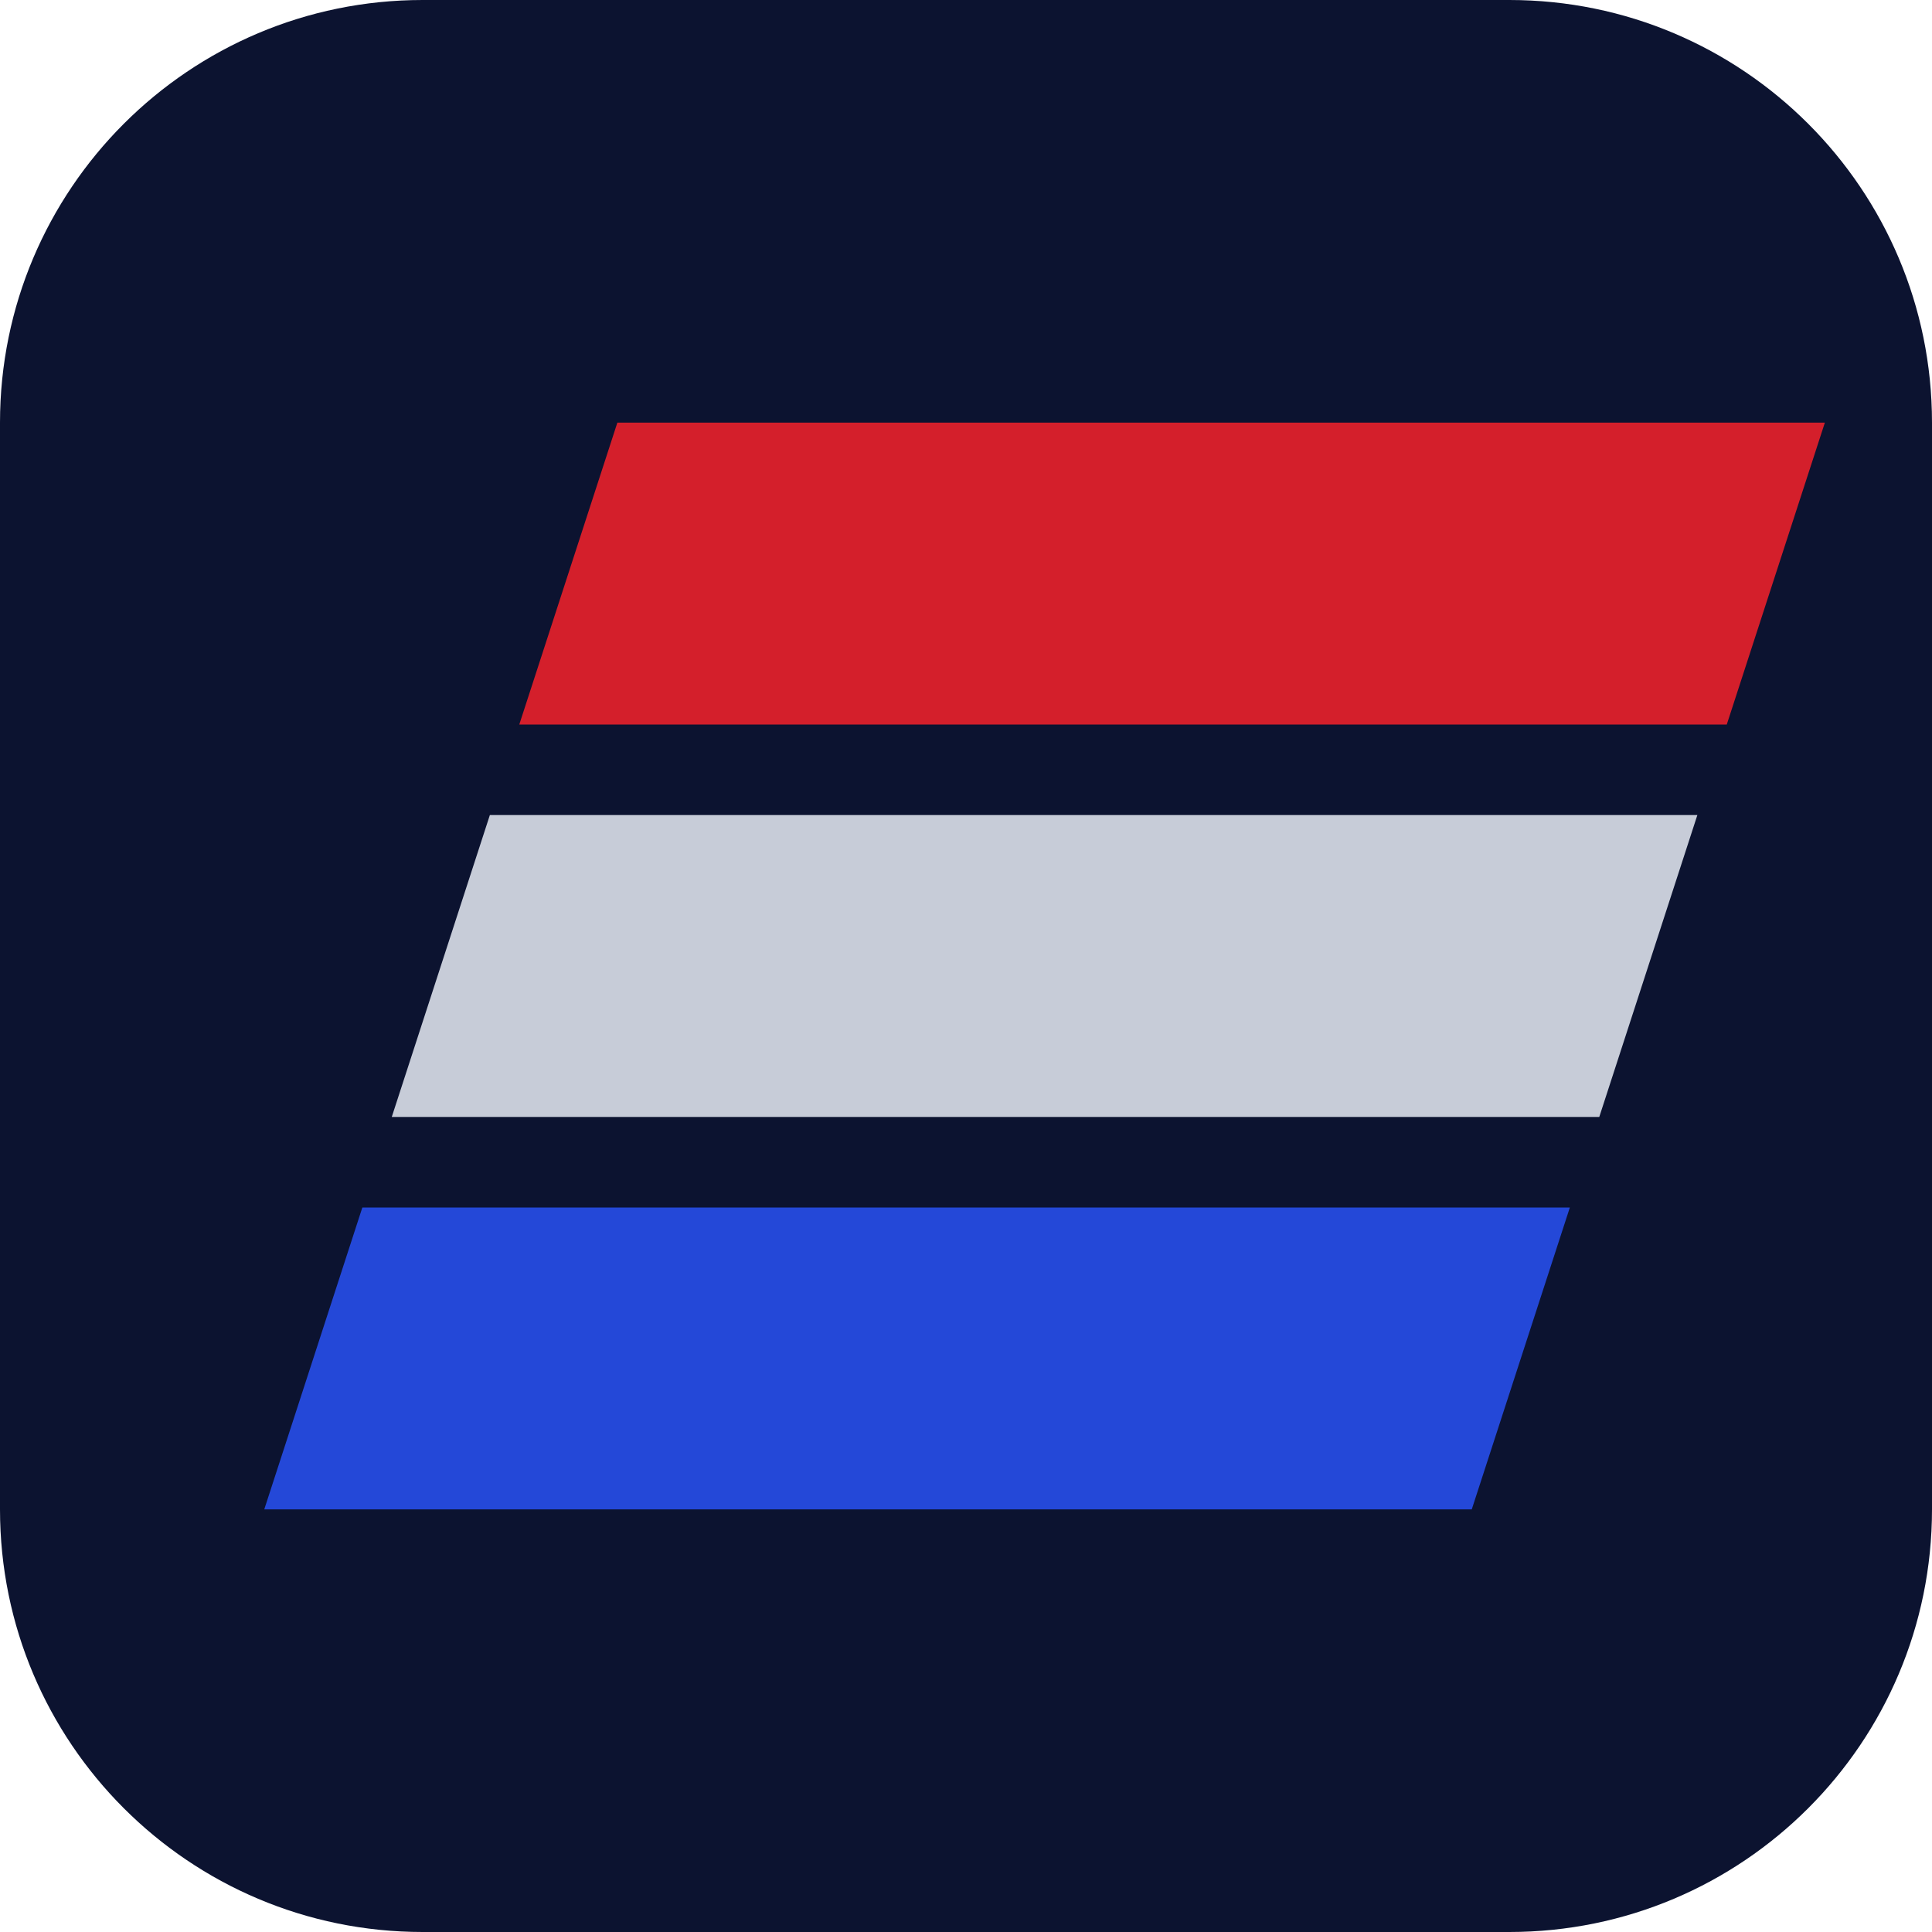
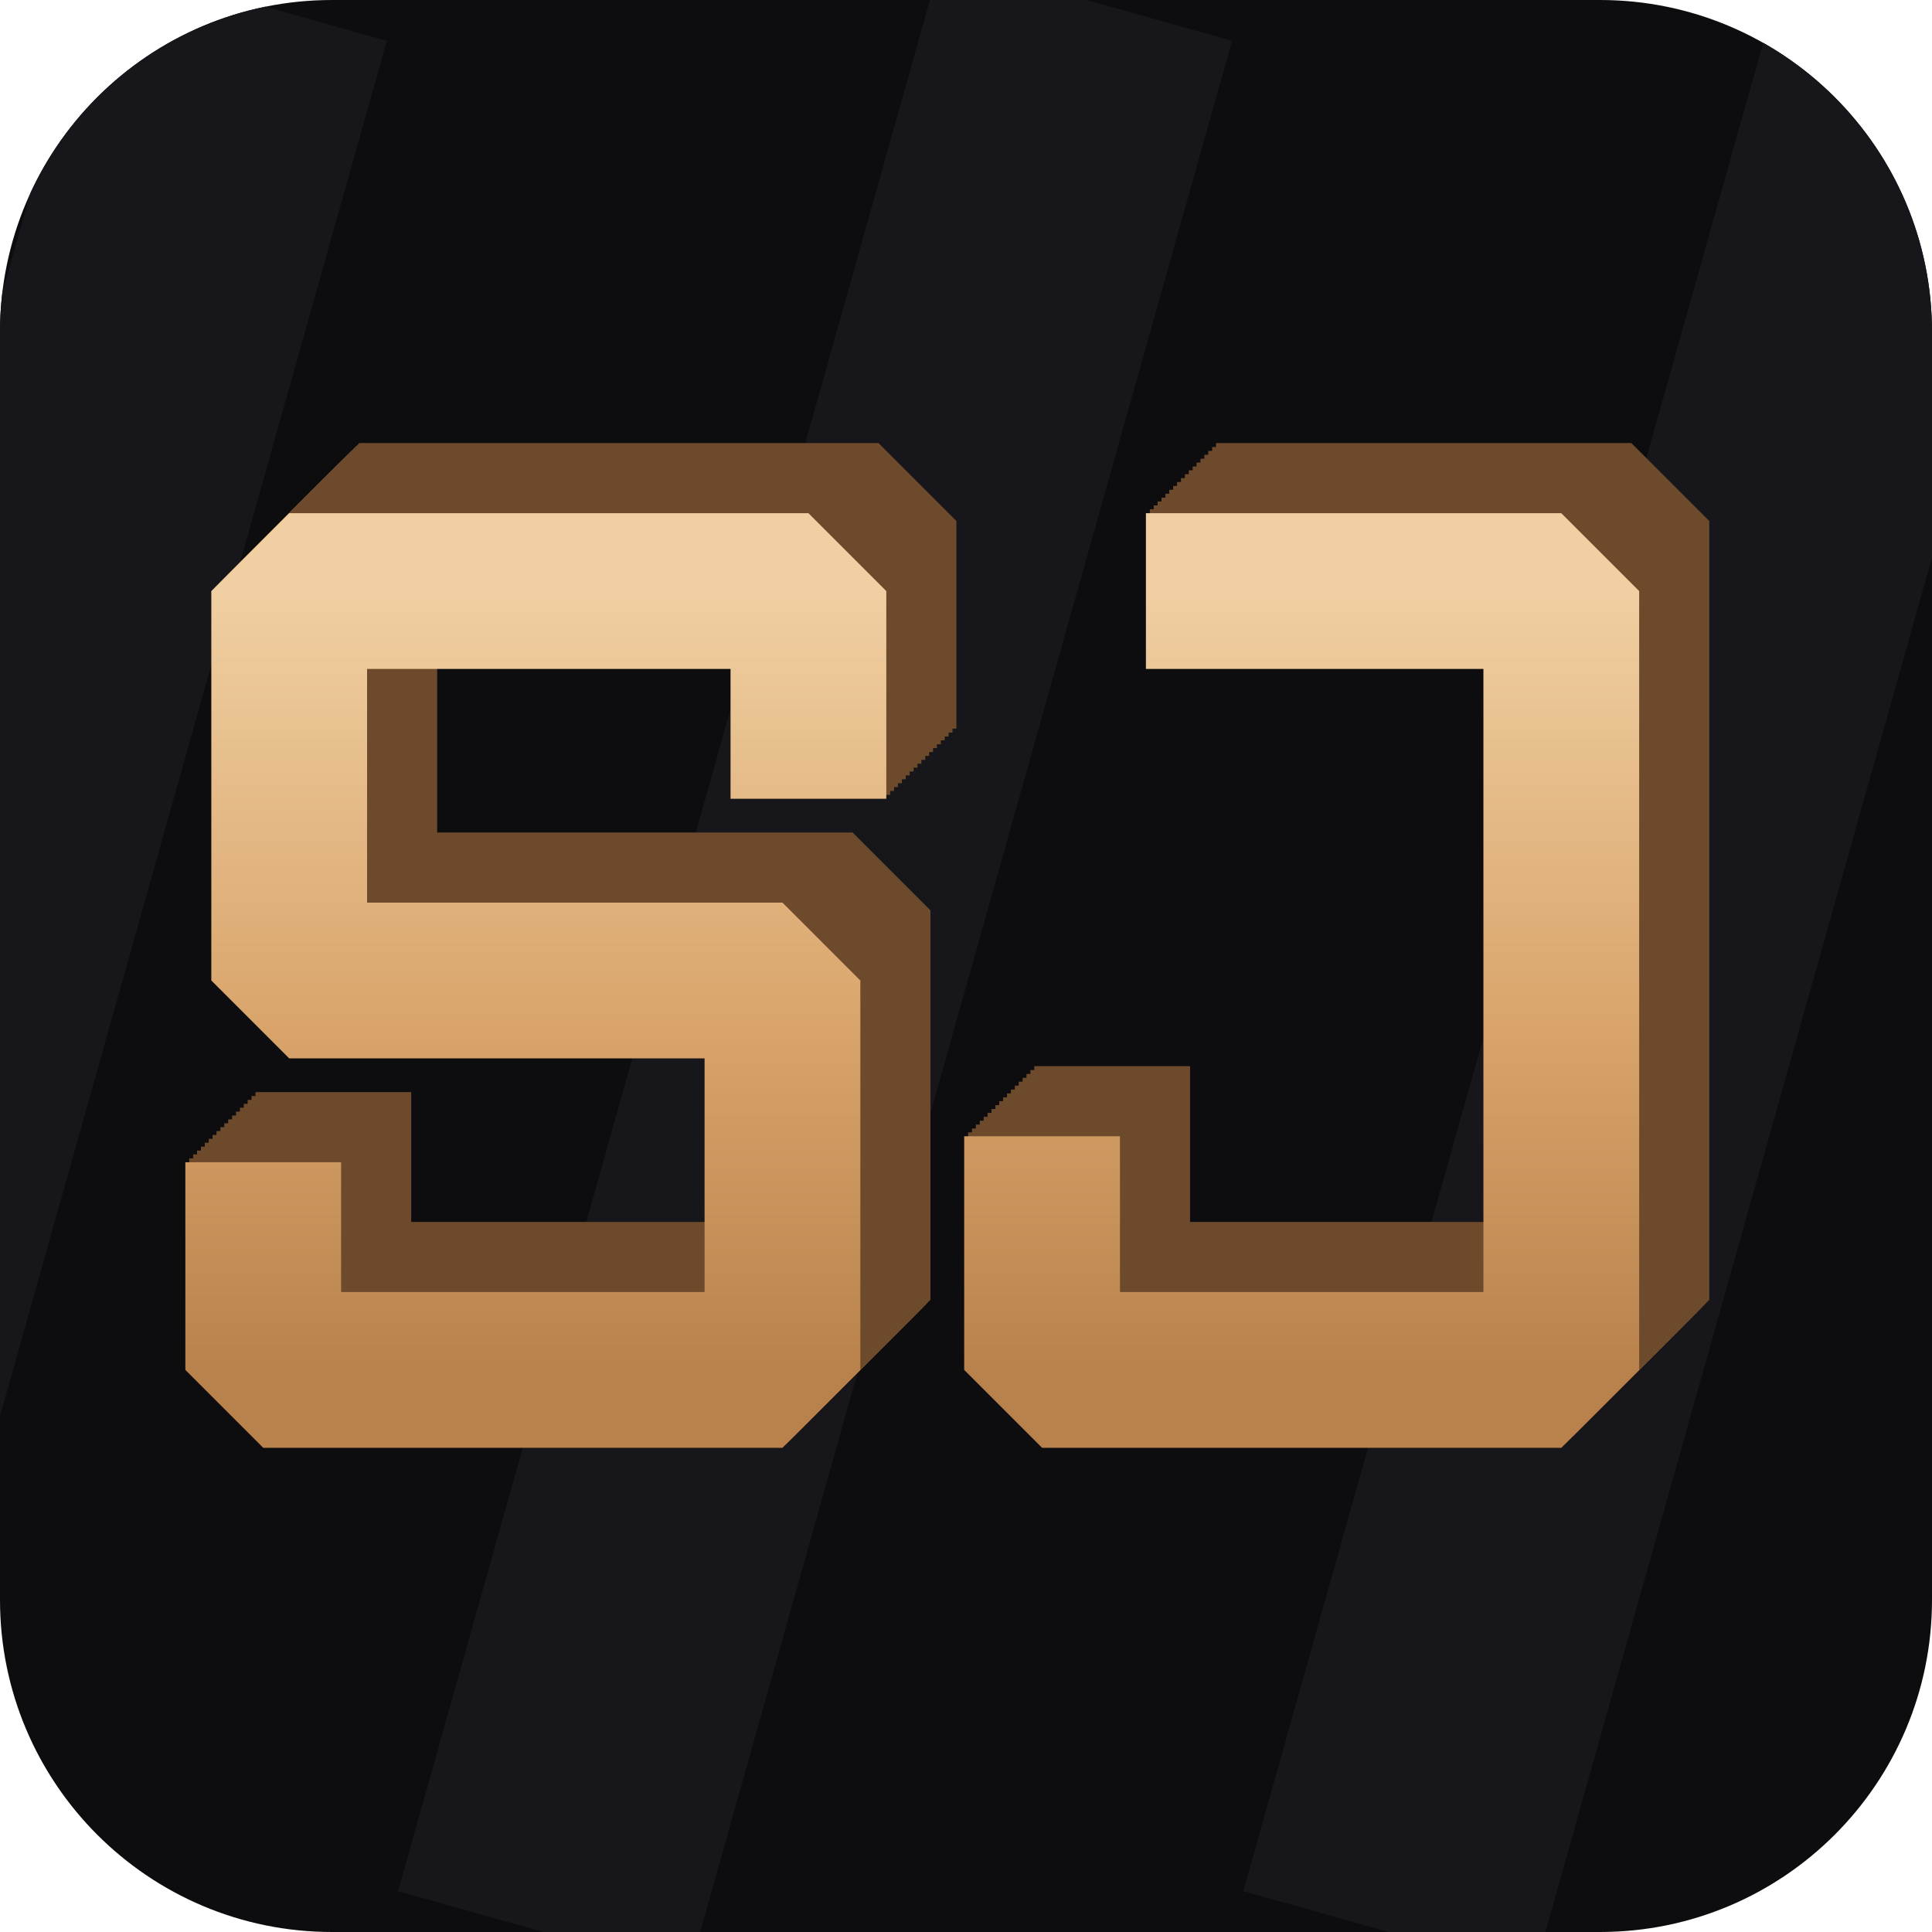
- <svg xmlns="http://www.w3.org/2000/svg" viewBox="0 0 64 64">
-   <rect width="64" height="64" rx="14" fill="#0c1330" />
-   <g transform="skewX(-18) translate(13 0)">
-     <rect x="12" y="14" width="40" height="10" fill="#d41f2b" />
-     <rect x="12" y="27" width="40" height="10" fill="#c7ccd8" />
-     <rect x="12" y="40" width="40" height="10" fill="#2448d8" />
+ <svg xmlns="http://www.w3.org/2000/svg" viewBox="0 0 128 128">
+   <defs>
+     <linearGradient id="gf" x1="0" y1="0" x2="0" y2="1">
+       <stop offset="0" stop-color="#f0cfa2" />
+       <stop offset=".55" stop-color="#d9a56c" />
+       <stop offset="1" stop-color="#b9824d" />
+     </linearGradient>
+   </defs>
+   <clipPath id="tc">
+     <rect width="128" height="128" rx="22" />
+   </clipPath>
+   <rect width="128" height="128" rx="22" fill="#0d0d0f" />
+   <g clip-path="url(#tc)">
+     <path d="M-20 128 L16 0" stroke="#17171b" stroke-width="20" />
+     <path d="M36 128 L72 0" stroke="#17171b" stroke-width="20" />
+     <path d="M92 128 L128 0" stroke="#17171b" stroke-width="20" />
+   </g>
+   <g transform="translate(14 34) scale(.86)">
+     <path d="M46 16 V6 H6 V36 H44 V66 H4 V56" transform="translate(5.40 -5.40)" fill="none" stroke="#6e4a2c" stroke-width="12" stroke-linejoin="bevel" stroke-linecap="square" />
+     <path d="M46 16 V6 H6 V36 H44 V66 H4 V56" transform="translate(5.10 -5.10)" fill="none" stroke="#6e4a2c" stroke-width="12" stroke-linejoin="bevel" stroke-linecap="square" />
+     <path d="M46 16 V6 H6 V36 H44 V66 H4 V56" transform="translate(4.80 -4.80)" fill="none" stroke="#6e4a2c" stroke-width="12" stroke-linejoin="bevel" stroke-linecap="square" />
+     <path d="M46 16 V6 H6 V36 H44 V66 H4 V56" transform="translate(4.50 -4.50)" fill="none" stroke="#6e4a2c" stroke-width="12" stroke-linejoin="bevel" stroke-linecap="square" />
+     <path d="M46 16 V6 H6 V36 H44 V66 H4 V56" transform="translate(4.20 -4.20)" fill="none" stroke="#6e4a2c" stroke-width="12" stroke-linejoin="bevel" stroke-linecap="square" />
+     <path d="M46 16 V6 H6 V36 H44 V66 H4 V56" transform="translate(3.90 -3.90)" fill="none" stroke="#6e4a2c" stroke-width="12" stroke-linejoin="bevel" stroke-linecap="square" />
+     <path d="M46 16 V6 H6 V36 H44 V66 H4 V56" transform="translate(3.60 -3.60)" fill="none" stroke="#6e4a2c" stroke-width="12" stroke-linejoin="bevel" stroke-linecap="square" />
+     <path d="M46 16 V6 H6 V36 H44 V66 H4 V56" transform="translate(3.30 -3.30)" fill="none" stroke="#6e4a2c" stroke-width="12" stroke-linejoin="bevel" stroke-linecap="square" />
+     <path d="M46 16 V6 H6 V36 H44 V66 H4 V56" transform="translate(3.00 -3.00)" fill="none" stroke="#6e4a2c" stroke-width="12" stroke-linejoin="bevel" stroke-linecap="square" />
+     <path d="M46 16 V6 H6 V36 H44 V66 H4 V56" transform="translate(2.70 -2.70)" fill="none" stroke="#6e4a2c" stroke-width="12" stroke-linejoin="bevel" stroke-linecap="square" />
+     <path d="M46 16 V6 H6 V36 H44 V66 H4 V56" transform="translate(2.40 -2.40)" fill="none" stroke="#6e4a2c" stroke-width="12" stroke-linejoin="bevel" stroke-linecap="square" />
+     <path d="M46 16 V6 H6 V36 H44 V66 H4 V56" transform="translate(2.10 -2.10)" fill="none" stroke="#6e4a2c" stroke-width="12" stroke-linejoin="bevel" stroke-linecap="square" />
+     <path d="M46 16 V6 H6 V36 H44 V66 H4 V56" transform="translate(1.80 -1.80)" fill="none" stroke="#6e4a2c" stroke-width="12" stroke-linejoin="bevel" stroke-linecap="square" />
+     <path d="M46 16 V6 H6 V36 H44 V66 H4 V56" transform="translate(1.50 -1.50)" fill="none" stroke="#6e4a2c" stroke-width="12" stroke-linejoin="bevel" stroke-linecap="square" />
+     <path d="M46 16 V6 H6 V36 H44 V66 H4 V56" transform="translate(1.20 -1.20)" fill="none" stroke="#6e4a2c" stroke-width="12" stroke-linejoin="bevel" stroke-linecap="square" />
+     <path d="M46 16 V6 H6 V36 H44 V66 H4 V56" transform="translate(0.90 -0.90)" fill="none" stroke="#6e4a2c" stroke-width="12" stroke-linejoin="bevel" stroke-linecap="square" />
+     <path d="M46 16 V6 H6 V36 H44 V66 H4 V56" transform="translate(0.60 -0.60)" fill="none" stroke="#6e4a2c" stroke-width="12" stroke-linejoin="bevel" stroke-linecap="square" />
+     <path d="M46 16 V6 H6 V36 H44 V66 H4 V56" transform="translate(0.30 -0.30)" fill="none" stroke="#6e4a2c" stroke-width="12" stroke-linejoin="bevel" stroke-linecap="square" />
+     <path d="M46 16 V6 H6 V36 H44 V66 H4 V56" transform="translate(0 0)" fill="none" stroke="url(#gf)" stroke-width="12" stroke-linejoin="bevel" stroke-linecap="square" />
+     <path d="M20 6 H46 V66 H6 V54" transform="translate(63.40 -5.40)" fill="none" stroke="#6e4a2c" stroke-width="12" stroke-linejoin="bevel" stroke-linecap="square" />
+     <path d="M20 6 H46 V66 H6 V54" transform="translate(63.10 -5.10)" fill="none" stroke="#6e4a2c" stroke-width="12" stroke-linejoin="bevel" stroke-linecap="square" />
+     <path d="M20 6 H46 V66 H6 V54" transform="translate(62.80 -4.80)" fill="none" stroke="#6e4a2c" stroke-width="12" stroke-linejoin="bevel" stroke-linecap="square" />
+     <path d="M20 6 H46 V66 H6 V54" transform="translate(62.50 -4.50)" fill="none" stroke="#6e4a2c" stroke-width="12" stroke-linejoin="bevel" stroke-linecap="square" />
+     <path d="M20 6 H46 V66 H6 V54" transform="translate(62.20 -4.20)" fill="none" stroke="#6e4a2c" stroke-width="12" stroke-linejoin="bevel" stroke-linecap="square" />
+     <path d="M20 6 H46 V66 H6 V54" transform="translate(61.90 -3.90)" fill="none" stroke="#6e4a2c" stroke-width="12" stroke-linejoin="bevel" stroke-linecap="square" />
+     <path d="M20 6 H46 V66 H6 V54" transform="translate(61.60 -3.60)" fill="none" stroke="#6e4a2c" stroke-width="12" stroke-linejoin="bevel" stroke-linecap="square" />
+     <path d="M20 6 H46 V66 H6 V54" transform="translate(61.30 -3.30)" fill="none" stroke="#6e4a2c" stroke-width="12" stroke-linejoin="bevel" stroke-linecap="square" />
+     <path d="M20 6 H46 V66 H6 V54" transform="translate(61.00 -3.00)" fill="none" stroke="#6e4a2c" stroke-width="12" stroke-linejoin="bevel" stroke-linecap="square" />
+     <path d="M20 6 H46 V66 H6 V54" transform="translate(60.70 -2.70)" fill="none" stroke="#6e4a2c" stroke-width="12" stroke-linejoin="bevel" stroke-linecap="square" />
+     <path d="M20 6 H46 V66 H6 V54" transform="translate(60.40 -2.40)" fill="none" stroke="#6e4a2c" stroke-width="12" stroke-linejoin="bevel" stroke-linecap="square" />
+     <path d="M20 6 H46 V66 H6 V54" transform="translate(60.10 -2.10)" fill="none" stroke="#6e4a2c" stroke-width="12" stroke-linejoin="bevel" stroke-linecap="square" />
+     <path d="M20 6 H46 V66 H6 V54" transform="translate(59.80 -1.80)" fill="none" stroke="#6e4a2c" stroke-width="12" stroke-linejoin="bevel" stroke-linecap="square" />
+     <path d="M20 6 H46 V66 H6 V54" transform="translate(59.50 -1.50)" fill="none" stroke="#6e4a2c" stroke-width="12" stroke-linejoin="bevel" stroke-linecap="square" />
+     <path d="M20 6 H46 V66 H6 V54" transform="translate(59.20 -1.20)" fill="none" stroke="#6e4a2c" stroke-width="12" stroke-linejoin="bevel" stroke-linecap="square" />
+     <path d="M20 6 H46 V66 H6 V54" transform="translate(58.90 -0.90)" fill="none" stroke="#6e4a2c" stroke-width="12" stroke-linejoin="bevel" stroke-linecap="square" />
+     <path d="M20 6 H46 V66 H6 V54" transform="translate(58.60 -0.60)" fill="none" stroke="#6e4a2c" stroke-width="12" stroke-linejoin="bevel" stroke-linecap="square" />
+     <path d="M20 6 H46 V66 H6 V54" transform="translate(58.30 -0.30)" fill="none" stroke="#6e4a2c" stroke-width="12" stroke-linejoin="bevel" stroke-linecap="square" />
+     <path d="M20 6 H46 V66 H6 V54" transform="translate(58 0)" fill="none" stroke="url(#gf)" stroke-width="12" stroke-linejoin="bevel" stroke-linecap="square" />
  </g>
</svg>
